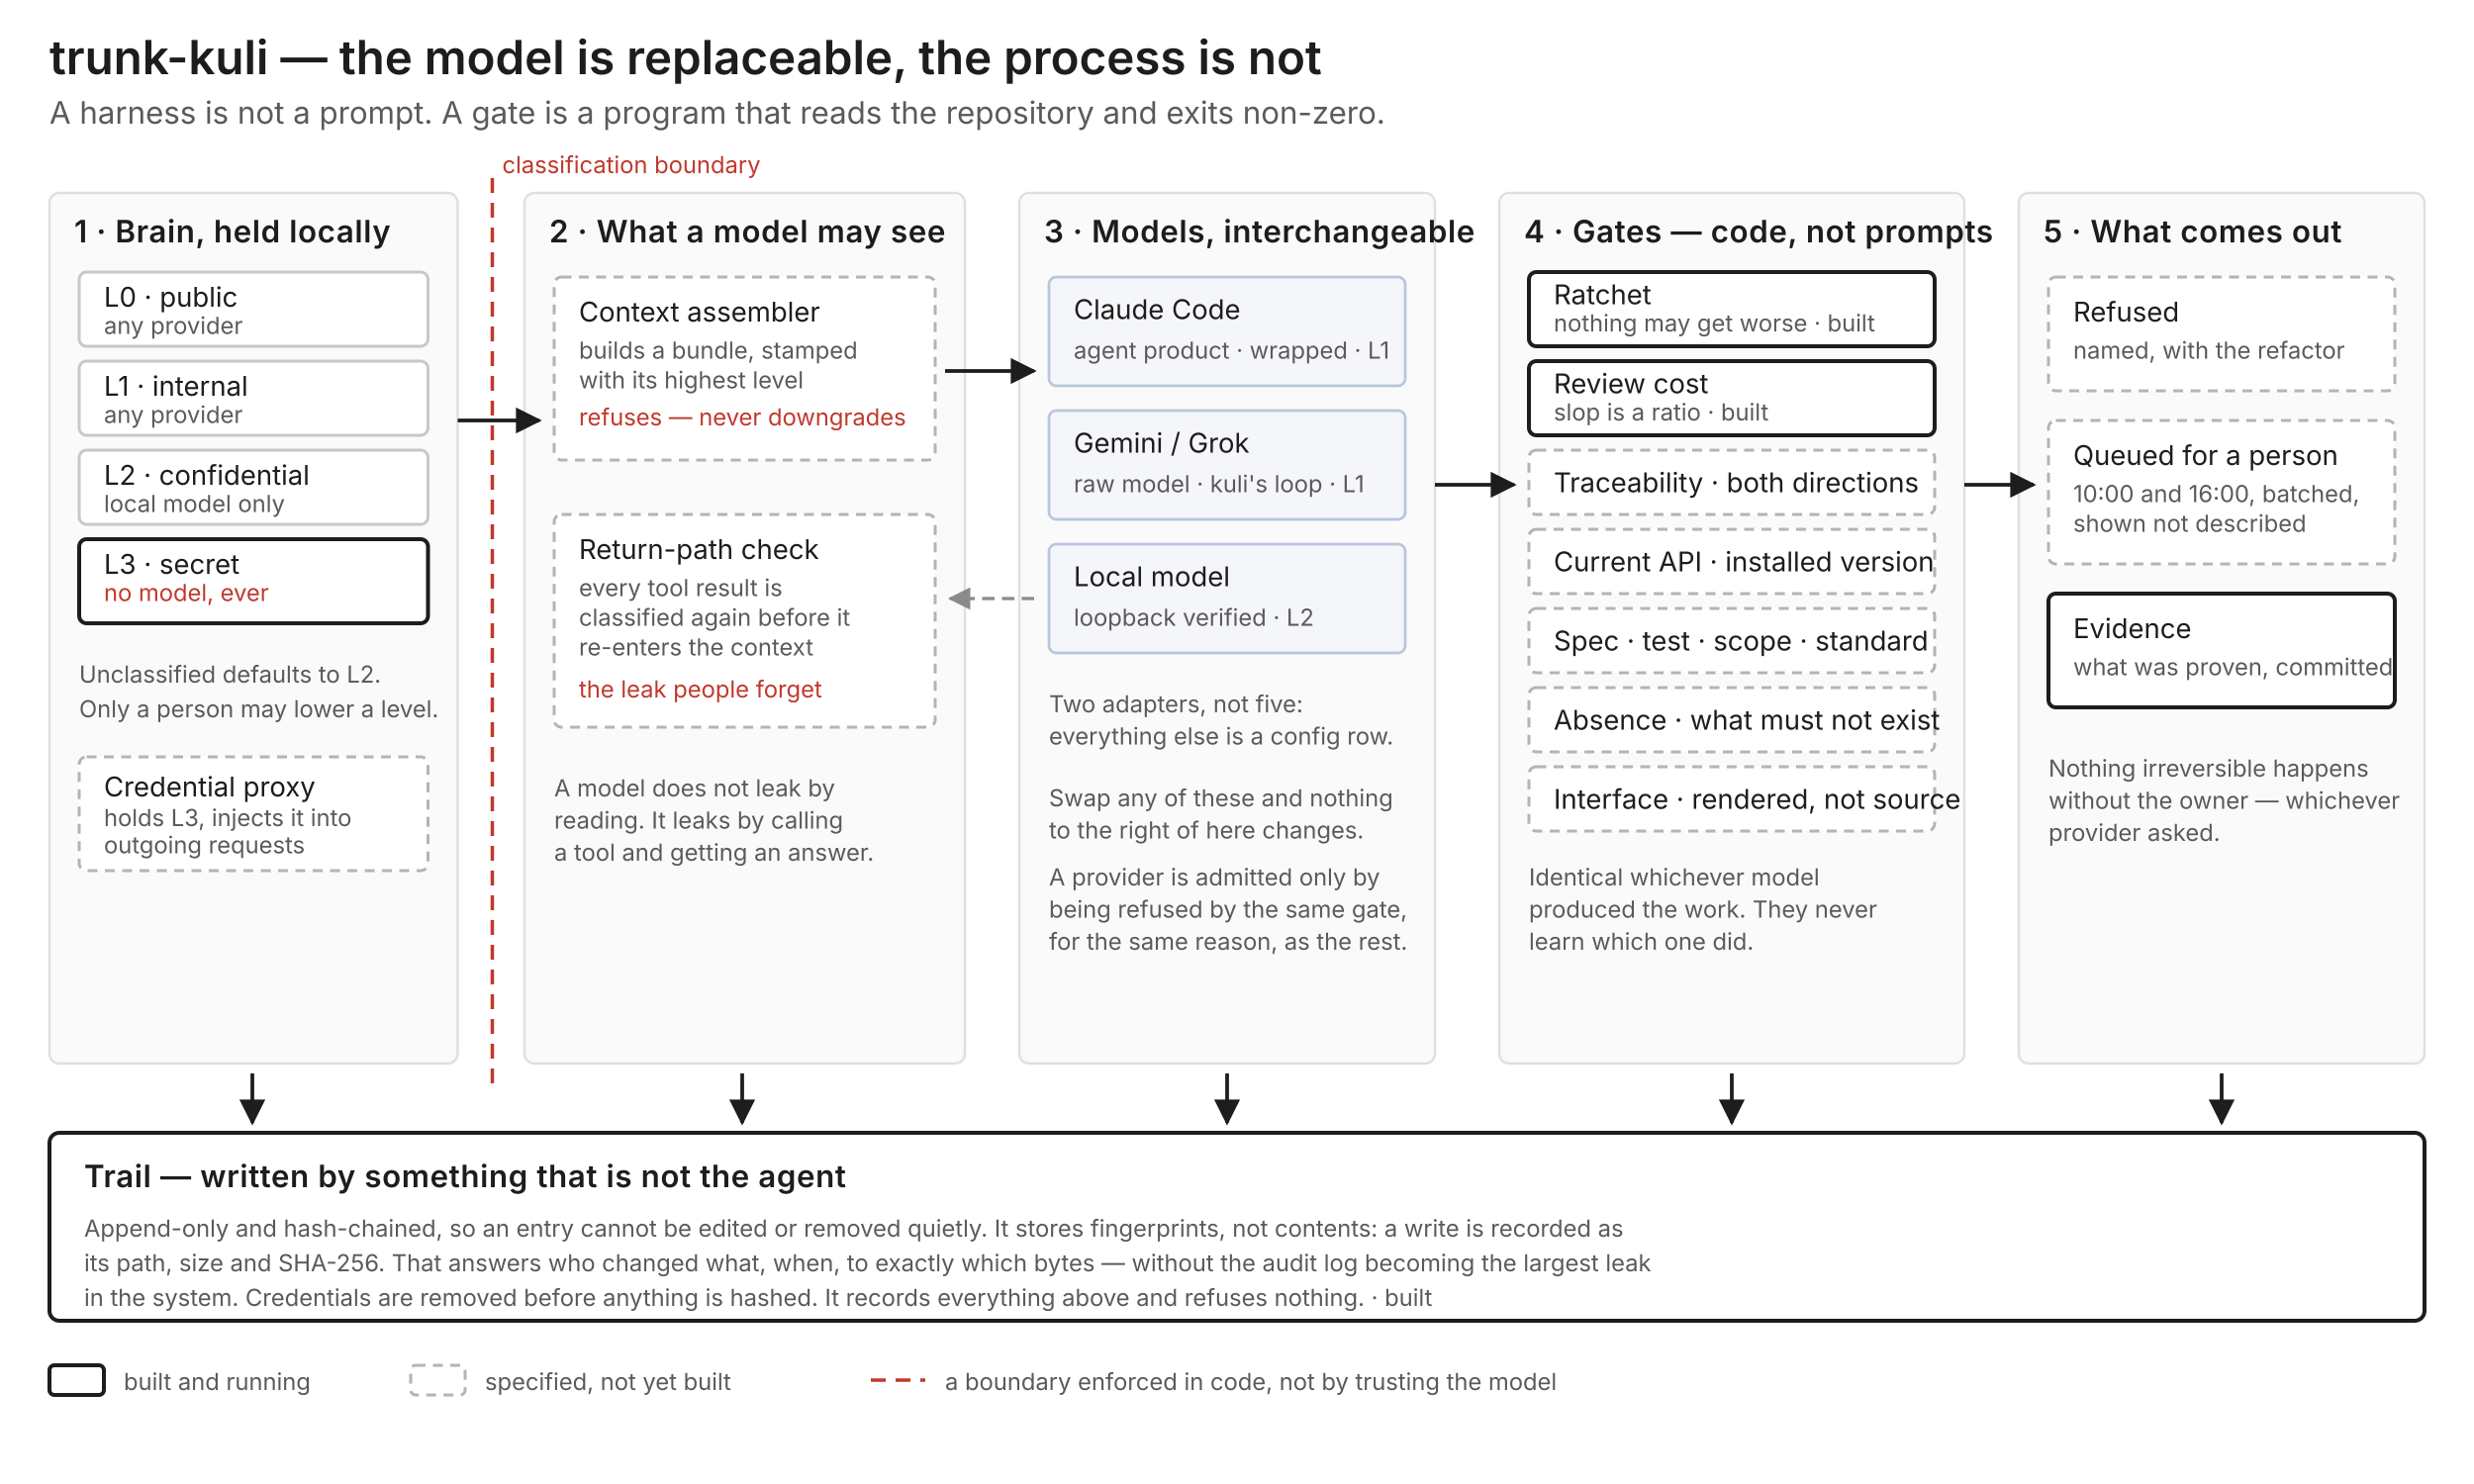
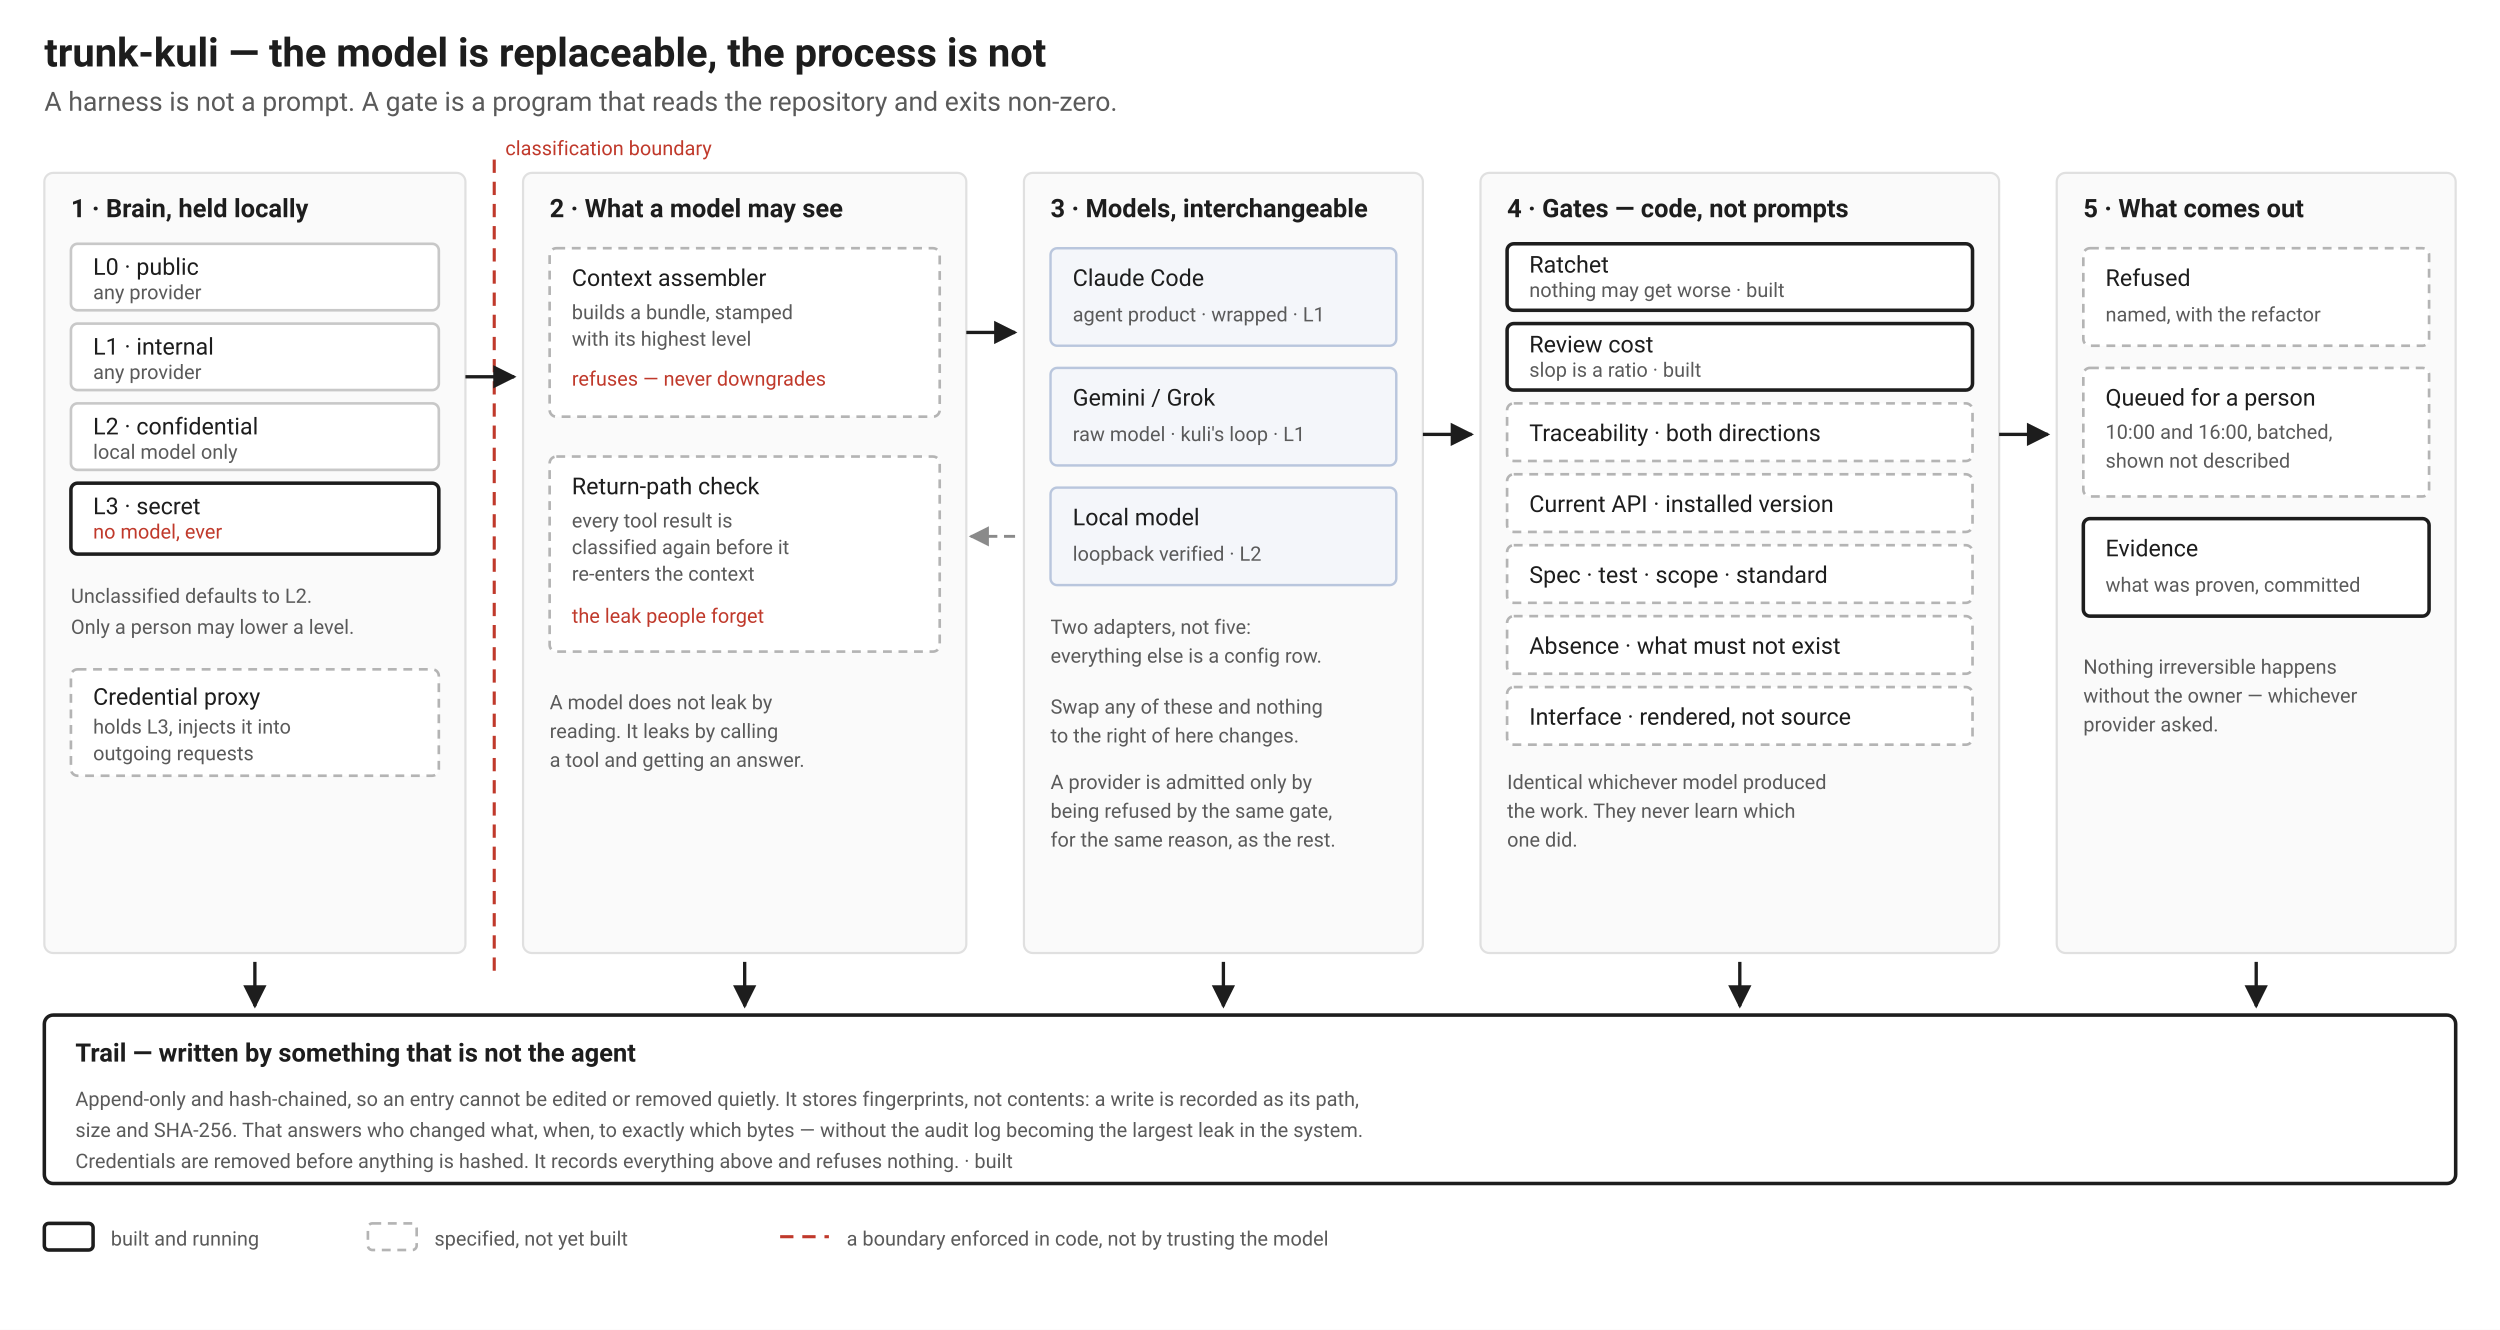
- <svg xmlns="http://www.w3.org/2000/svg" viewBox="0 0 1000 600" width="1000" height="600" role="img" aria-labelledby="t d">
+ <svg xmlns="http://www.w3.org/2000/svg" viewBox="0 0 1128 600" width="1128" height="600" role="img" aria-labelledby="t d">
  <style>
-   .lbl { font: 11px/1.4 system-ui, -apple-system, Segoe UI, sans-serif; fill: #1d1d1d; }
-   .sm  { font: 9.5px system-ui, -apple-system, Segoe UI, sans-serif; fill: #5a5a5a; }
-   .hd  { font: 600 12.5px system-ui, -apple-system, Segoe UI, sans-serif; fill: #1d1d1d; letter-spacing: .02em; }
-   .ttl { font: 600 19px system-ui, -apple-system, Segoe UI, sans-serif; fill: #1d1d1d; }
-   .sub { font: 12.5px system-ui, -apple-system, Segoe UI, sans-serif; fill: #5a5a5a; }
+   .lbl { font: 10.5px/1.4 system-ui, -apple-system, "Segoe UI", Roboto, sans-serif; fill: #1d1d1d; }
+   .sm  { font: 9px system-ui, -apple-system, "Segoe UI", Roboto, sans-serif; fill: #5a5a5a; }
+   .hd  { font: 600 11.5px system-ui, -apple-system, "Segoe UI", Roboto, sans-serif; fill: #1d1d1d; }
+   .ttl { font: 600 18px system-ui, -apple-system, "Segoe UI", Roboto, sans-serif; fill: #1d1d1d; }
+   .sub { font: 12px system-ui, -apple-system, "Segoe UI", Roboto, sans-serif; fill: #5a5a5a; }
  .box { fill: #fff; stroke: #c8c8c8; stroke-width: 1.2; }
  .built { fill: #fff; stroke: #1d1d1d; stroke-width: 1.6; }
  .spec  { fill: #fff; stroke: #b4b4b4; stroke-width: 1.2; stroke-dasharray: 4 3; }
  .panel { fill: #fafafa; stroke: #e0e0e0; stroke-width: 1; }
  .chip  { fill: #f4f6fa; stroke: #b9c6dd; stroke-width: 1.1; }
  .flow  { stroke: #1d1d1d; stroke-width: 1.5; fill: none; marker-end: url(#a); }
  .back  { stroke: #8a8a8a; stroke-width: 1.3; fill: none; stroke-dasharray: 5 3; marker-end: url(#g); }
  .bound { stroke: #c0392b; stroke-width: 1.4; stroke-dasharray: 6 4; }
  .red   { fill: #c0392b; }
</style>
  <defs>
    <marker id="a" viewBox="0 0 10 10" refX="9" refY="5" markerWidth="7" markerHeight="7" orient="auto-start-reverse">
      <path d="M0,0 L10,5 L0,10 z" fill="#1d1d1d" />
    </marker>
    <marker id="g" viewBox="0 0 10 10" refX="9" refY="5" markerWidth="7" markerHeight="7" orient="auto-start-reverse">
      <path d="M0,0 L10,5 L0,10 z" fill="#8a8a8a" />
    </marker>
  </defs>
-   <rect width="1000" height="600" fill="#fff" />
+   <rect width="1128" height="600" fill="#fff" />
  <text x="20" y="30" class="ttl">trunk-kuli — the model is replaceable, the process is not</text>
  <text x="20" y="50" class="sub">A harness is not a prompt. A gate is a program that reads the repository and exits non-zero.</text>
-   <rect x="20" y="78" width="165" height="352" rx="4" class="panel" />
-   <text x="30" y="98" class="hd">1 · Brain, held locally</text>
-   <rect x="32" y="110" width="141" height="30" rx="3" class="box" />
+   <rect x="20" y="78" width="190" height="352" rx="4" class="panel" />
+   <text x="32" y="98" class="hd">1 · Brain, held locally</text>
+   <rect x="32" y="110" width="166" height="30" rx="3" class="box" />
  <text x="42" y="124" class="lbl">L0 · public</text>
  <text x="42" y="135" class="sm">any provider</text>
-   <rect x="32" y="146" width="141" height="30" rx="3" class="box" />
+   <rect x="32" y="146" width="166" height="30" rx="3" class="box" />
  <text x="42" y="160" class="lbl">L1 · internal</text>
  <text x="42" y="171" class="sm">any provider</text>
-   <rect x="32" y="182" width="141" height="30" rx="3" class="box" />
+   <rect x="32" y="182" width="166" height="30" rx="3" class="box" />
  <text x="42" y="196" class="lbl">L2 · confidential</text>
  <text x="42" y="207" class="sm">local model only</text>
-   <rect x="32" y="218" width="141" height="34" rx="3" class="built" />
+   <rect x="32" y="218" width="166" height="32" rx="3" class="built" />
  <text x="42" y="232" class="lbl">L3 · secret</text>
-   <text x="42" y="243" class="sm" style="fill:#c0392b">no model, ever</text>
-   <text x="32" y="276" class="sm">Unclassified defaults to L2.</text>
-   <text x="32" y="290" class="sm">Only a person may lower a level.</text>
-   <rect x="32" y="306" width="141" height="46" rx="3" class="spec" />
-   <text x="42" y="322" class="lbl">Credential proxy</text>
-   <text x="42" y="334" class="sm">holds L3, injects it into</text>
-   <text x="42" y="345" class="sm">outgoing requests</text>
-   <line x1="199" y1="72" x2="199" y2="440" class="bound" />
-   <text x="203" y="70" class="sm red">classification boundary</text>
-   <rect x="212" y="78" width="178" height="352" rx="4" class="panel" />
-   <text x="222" y="98" class="hd">2 · What a model may see</text>
-   <rect x="224" y="112" width="154" height="74" rx="3" class="spec" />
-   <text x="234" y="130" class="lbl">Context assembler</text>
-   <text x="234" y="145" class="sm">builds a bundle, stamped</text>
-   <text x="234" y="157" class="sm">with its highest level</text>
-   <text x="234" y="172" class="sm" style="fill:#c0392b">refuses — never downgrades</text>
-   <rect x="224" y="208" width="154" height="86" rx="3" class="spec" />
-   <text x="234" y="226" class="lbl">Return-path check</text>
-   <text x="234" y="241" class="sm">every tool result is</text>
-   <text x="234" y="253" class="sm">classified again before it</text>
-   <text x="234" y="265" class="sm">re-enters the context</text>
-   <text x="234" y="282" class="sm" style="fill:#c0392b">the leak people forget</text>
-   <text x="224" y="322" class="sm">A model does not leak by</text>
-   <text x="224" y="335" class="sm">reading. It leaks by calling</text>
-   <text x="224" y="348" class="sm">a tool and getting an answer.</text>
-   <rect x="412" y="78" width="168" height="352" rx="4" class="panel" />
-   <text x="422" y="98" class="hd">3 · Models, interchangeable</text>
-   <rect x="424" y="112" width="144" height="44" rx="3" class="chip" />
-   <text x="434" y="129" class="lbl">Claude Code</text>
-   <text x="434" y="145" class="sm">agent product · wrapped · L1</text>
-   <rect x="424" y="166" width="144" height="44" rx="3" class="chip" />
-   <text x="434" y="183" class="lbl">Gemini / Grok</text>
-   <text x="434" y="199" class="sm">raw model · kuli's loop · L1</text>
-   <rect x="424" y="220" width="144" height="44" rx="3" class="chip" />
-   <text x="434" y="237" class="lbl">Local model</text>
-   <text x="434" y="253" class="sm">loopback verified · L2</text>
-   <text x="424" y="288" class="sm">Two adapters, not five:</text>
-   <text x="424" y="301" class="sm">everything else is a config row.</text>
-   <text x="424" y="326" class="sm">Swap any of these and nothing</text>
-   <text x="424" y="339" class="sm">to the right of here changes.</text>
-   <text x="424" y="358" class="sm">A provider is admitted only by</text>
-   <text x="424" y="371" class="sm">being refused by the same gate,</text>
-   <text x="424" y="384" class="sm">for the same reason, as the rest.</text>
-   <rect x="606" y="78" width="188" height="352" rx="4" class="panel" />
-   <text x="616" y="98" class="hd">4 · Gates — code, not prompts</text>
-   <rect x="618" y="110" width="164" height="30" rx="3" class="built" />
-   <text x="628" y="123" class="lbl">Ratchet</text>
-   <text x="628" y="134" class="sm">nothing may get worse · built</text>
-   <rect x="618" y="146" width="164" height="30" rx="3" class="built" />
-   <text x="628" y="159" class="lbl">Review cost</text>
-   <text x="628" y="170" class="sm">slop is a ratio · built</text>
-   <rect x="618" y="182" width="164" height="26" rx="3" class="spec" />
-   <text x="628" y="199" class="lbl">Traceability · both directions</text>
-   <rect x="618" y="214" width="164" height="26" rx="3" class="spec" />
-   <text x="628" y="231" class="lbl">Current API · installed version</text>
-   <rect x="618" y="246" width="164" height="26" rx="3" class="spec" />
-   <text x="628" y="263" class="lbl">Spec · test · scope · standard</text>
-   <rect x="618" y="278" width="164" height="26" rx="3" class="spec" />
-   <text x="628" y="295" class="lbl">Absence · what must not exist</text>
-   <rect x="618" y="310" width="164" height="26" rx="3" class="spec" />
-   <text x="628" y="327" class="lbl">Interface · rendered, not source</text>
-   <text x="618" y="358" class="sm">Identical whichever model</text>
-   <text x="618" y="371" class="sm">produced the work. They never</text>
-   <text x="618" y="384" class="sm">learn which one did.</text>
-   <rect x="816" y="78" width="164" height="352" rx="4" class="panel" />
-   <text x="826" y="98" class="hd">5 · What comes out</text>
-   <rect x="828" y="112" width="140" height="46" rx="3" class="spec" />
-   <text x="838" y="130" class="lbl">Refused</text>
-   <text x="838" y="145" class="sm">named, with the refactor</text>
-   <rect x="828" y="170" width="140" height="58" rx="3" class="spec" />
-   <text x="838" y="188" class="lbl">Queued for a person</text>
-   <text x="838" y="203" class="sm">10:00 and 16:00, batched,</text>
-   <text x="838" y="215" class="sm">shown not described</text>
-   <rect x="828" y="240" width="140" height="46" rx="3" class="built" />
-   <text x="838" y="258" class="lbl">Evidence</text>
-   <text x="838" y="273" class="sm">what was proven, committed</text>
-   <text x="828" y="314" class="sm">Nothing irreversible happens</text>
-   <text x="828" y="327" class="sm">without the owner — whichever</text>
-   <text x="828" y="340" class="sm">provider asked.</text>
-   <path d="M185,170 L218,170" class="flow" />
-   <path d="M382,150 L418,150" class="flow" />
-   <path d="M418,242 L384,242" class="back" />
-   <path d="M580,196 L612,196" class="flow" />
-   <path d="M794,196 L822,196" class="flow" />
-   <rect x="20" y="458" width="960" height="76" rx="4" class="built" />
-   <text x="34" y="480" class="hd">Trail — written by something that is not the agent</text>
-   <text x="34" y="500" class="sm">Append-only and hash-chained, so an entry cannot be edited or removed quietly. It stores fingerprints, not contents: a write is recorded as</text>
-   <text x="34" y="514" class="sm">its path, size and SHA-256. That answers who changed what, when, to exactly which bytes — without the audit log becoming the largest leak</text>
-   <text x="34" y="528" class="sm">in the system. Credentials are removed before anything is hashed. It records everything above and refuses nothing. · built</text>
-   <path d="M102,434 L102,454" class="flow" />
-   <path d="M300,434 L300,454" class="flow" />
-   <path d="M496,434 L496,454" class="flow" />
-   <path d="M700,434 L700,454" class="flow" />
-   <path d="M898,434 L898,454" class="flow" />
+   <text x="42" y="243" class="sm red">no model, ever</text>
+   <text x="32" y="272" class="sm">Unclassified defaults to L2.</text>
+   <text x="32" y="286" class="sm">Only a person may lower a level.</text>
+   <rect x="32" y="302" width="166" height="48" rx="3" class="spec" />
+   <text x="42" y="318" class="lbl">Credential proxy</text>
+   <text x="42" y="331" class="sm">holds L3, injects it into</text>
+   <text x="42" y="343" class="sm">outgoing requests</text>
+   <line x1="223" y1="72" x2="223" y2="440" class="bound" />
+   <text x="228" y="70" class="sm red">classification boundary</text>
+   <rect x="236" y="78" width="200" height="352" rx="4" class="panel" />
+   <text x="248" y="98" class="hd">2 · What a model may see</text>
+   <rect x="248" y="112" width="176" height="76" rx="3" class="spec" />
+   <text x="258" y="129" class="lbl">Context assembler</text>
+   <text x="258" y="144" class="sm">builds a bundle, stamped</text>
+   <text x="258" y="156" class="sm">with its highest level</text>
+   <text x="258" y="174" class="sm red">refuses — never downgrades</text>
+   <rect x="248" y="206" width="176" height="88" rx="3" class="spec" />
+   <text x="258" y="223" class="lbl">Return-path check</text>
+   <text x="258" y="238" class="sm">every tool result is</text>
+   <text x="258" y="250" class="sm">classified again before it</text>
+   <text x="258" y="262" class="sm">re-enters the context</text>
+   <text x="258" y="281" class="sm red">the leak people forget</text>
+   <text x="248" y="320" class="sm">A model does not leak by</text>
+   <text x="248" y="333" class="sm">reading. It leaks by calling</text>
+   <text x="248" y="346" class="sm">a tool and getting an answer.</text>
+   <rect x="462" y="78" width="180" height="352" rx="4" class="panel" />
+   <text x="474" y="98" class="hd">3 · Models, interchangeable</text>
+   <rect x="474" y="112" width="156" height="44" rx="3" class="chip" />
+   <text x="484" y="129" class="lbl">Claude Code</text>
+   <text x="484" y="145" class="sm">agent product · wrapped · L1</text>
+   <rect x="474" y="166" width="156" height="44" rx="3" class="chip" />
+   <text x="484" y="183" class="lbl">Gemini / Grok</text>
+   <text x="484" y="199" class="sm">raw model · kuli's loop · L1</text>
+   <rect x="474" y="220" width="156" height="44" rx="3" class="chip" />
+   <text x="484" y="237" class="lbl">Local model</text>
+   <text x="484" y="253" class="sm">loopback verified · L2</text>
+   <text x="474" y="286" class="sm">Two adapters, not five:</text>
+   <text x="474" y="299" class="sm">everything else is a config row.</text>
+   <text x="474" y="322" class="sm">Swap any of these and nothing</text>
+   <text x="474" y="335" class="sm">to the right of here changes.</text>
+   <text x="474" y="356" class="sm">A provider is admitted only by</text>
+   <text x="474" y="369" class="sm">being refused by the same gate,</text>
+   <text x="474" y="382" class="sm">for the same reason, as the rest.</text>
+   <rect x="668" y="78" width="234" height="352" rx="4" class="panel" />
+   <text x="680" y="98" class="hd">4 · Gates — code, not prompts</text>
+   <rect x="680" y="110" width="210" height="30" rx="3" class="built" />
+   <text x="690" y="123" class="lbl">Ratchet</text>
+   <text x="690" y="134" class="sm">nothing may get worse · built</text>
+   <rect x="680" y="146" width="210" height="30" rx="3" class="built" />
+   <text x="690" y="159" class="lbl">Review cost</text>
+   <text x="690" y="170" class="sm">slop is a ratio · built</text>
+   <rect x="680" y="182" width="210" height="26" rx="3" class="spec" />
+   <text x="690" y="199" class="lbl">Traceability · both directions</text>
+   <rect x="680" y="214" width="210" height="26" rx="3" class="spec" />
+   <text x="690" y="231" class="lbl">Current API · installed version</text>
+   <rect x="680" y="246" width="210" height="26" rx="3" class="spec" />
+   <text x="690" y="263" class="lbl">Spec · test · scope · standard</text>
+   <rect x="680" y="278" width="210" height="26" rx="3" class="spec" />
+   <text x="690" y="295" class="lbl">Absence · what must not exist</text>
+   <rect x="680" y="310" width="210" height="26" rx="3" class="spec" />
+   <text x="690" y="327" class="lbl">Interface · rendered, not source</text>
+   <text x="680" y="356" class="sm">Identical whichever model produced</text>
+   <text x="680" y="369" class="sm">the work. They never learn which</text>
+   <text x="680" y="382" class="sm">one did.</text>
+   <rect x="928" y="78" width="180" height="352" rx="4" class="panel" />
+   <text x="940" y="98" class="hd">5 · What comes out</text>
+   <rect x="940" y="112" width="156" height="44" rx="3" class="spec" />
+   <text x="950" y="129" class="lbl">Refused</text>
+   <text x="950" y="145" class="sm">named, with the refactor</text>
+   <rect x="940" y="166" width="156" height="58" rx="3" class="spec" />
+   <text x="950" y="183" class="lbl">Queued for a person</text>
+   <text x="950" y="198" class="sm">10:00 and 16:00, batched,</text>
+   <text x="950" y="211" class="sm">shown not described</text>
+   <rect x="940" y="234" width="156" height="44" rx="3" class="built" />
+   <text x="950" y="251" class="lbl">Evidence</text>
+   <text x="950" y="267" class="sm">what was proven, committed</text>
+   <text x="940" y="304" class="sm">Nothing irreversible happens</text>
+   <text x="940" y="317" class="sm">without the owner — whichever</text>
+   <text x="940" y="330" class="sm">provider asked.</text>
+   <path d="M210,170 L232,170" class="flow" />
+   <path d="M436,150 L458,150" class="flow" />
+   <path d="M458,242 L438,242" class="back" />
+   <path d="M642,196 L664,196" class="flow" />
+   <path d="M902,196 L924,196" class="flow" />
+   <rect x="20" y="458" width="1088" height="76" rx="4" class="built" />
+   <text x="34" y="479" class="hd">Trail — written by something that is not the agent</text>
+   <text x="34" y="499" class="sm">Append-only and hash-chained, so an entry cannot be edited or removed quietly. It stores fingerprints, not contents: a write is recorded as its path,</text>
+   <text x="34" y="513" class="sm">size and SHA-256. That answers who changed what, when, to exactly which bytes — without the audit log becoming the largest leak in the system.</text>
+   <text x="34" y="527" class="sm">Credentials are removed before anything is hashed. It records everything above and refuses nothing. · built</text>
+   <path d="M115,434 L115,454" class="flow" />
+   <path d="M336,434 L336,454" class="flow" />
+   <path d="M552,434 L552,454" class="flow" />
+   <path d="M785,434 L785,454" class="flow" />
+   <path d="M1018,434 L1018,454" class="flow" />
  <rect x="20" y="552" width="22" height="12" rx="2" class="built" />
  <text x="50" y="562" class="sm">built and running</text>
  <rect x="166" y="552" width="22" height="12" rx="2" class="spec" />
  <text x="196" y="562" class="sm">specified, not yet built</text>
  <line x1="352" y1="558" x2="374" y2="558" class="bound" />
  <text x="382" y="562" class="sm">a boundary enforced in code, not by trusting the model</text>
</svg>
